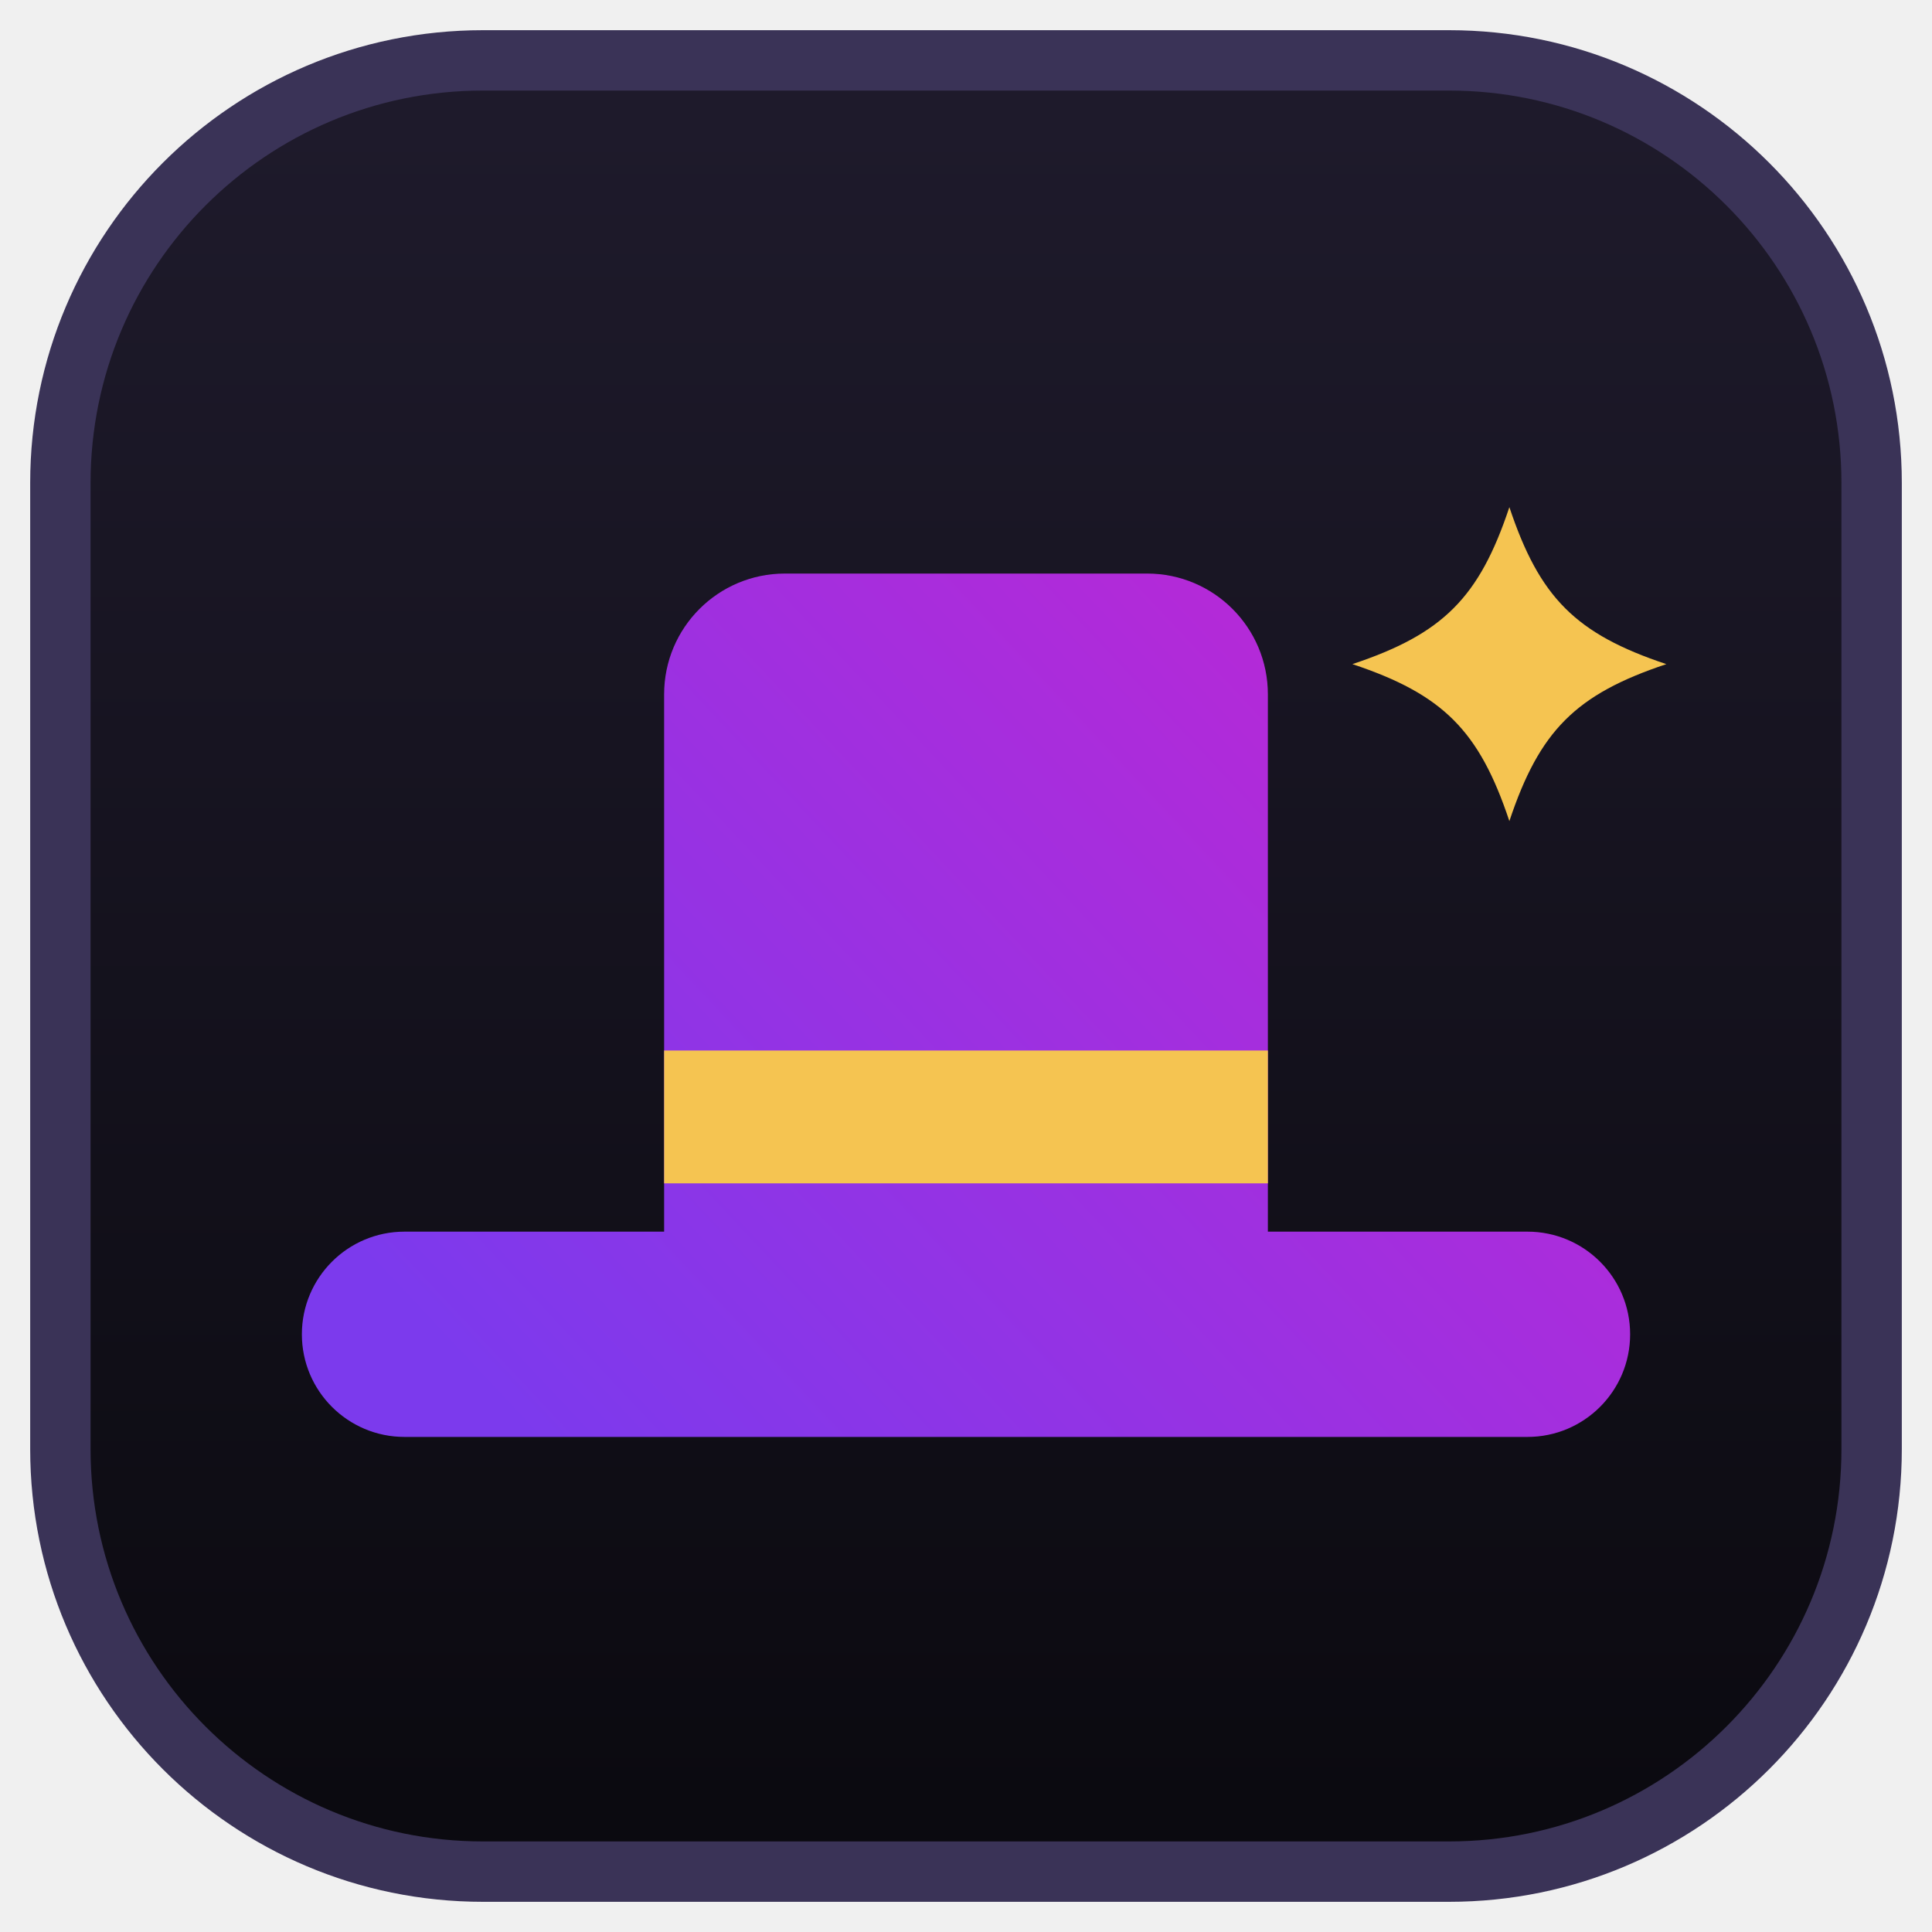
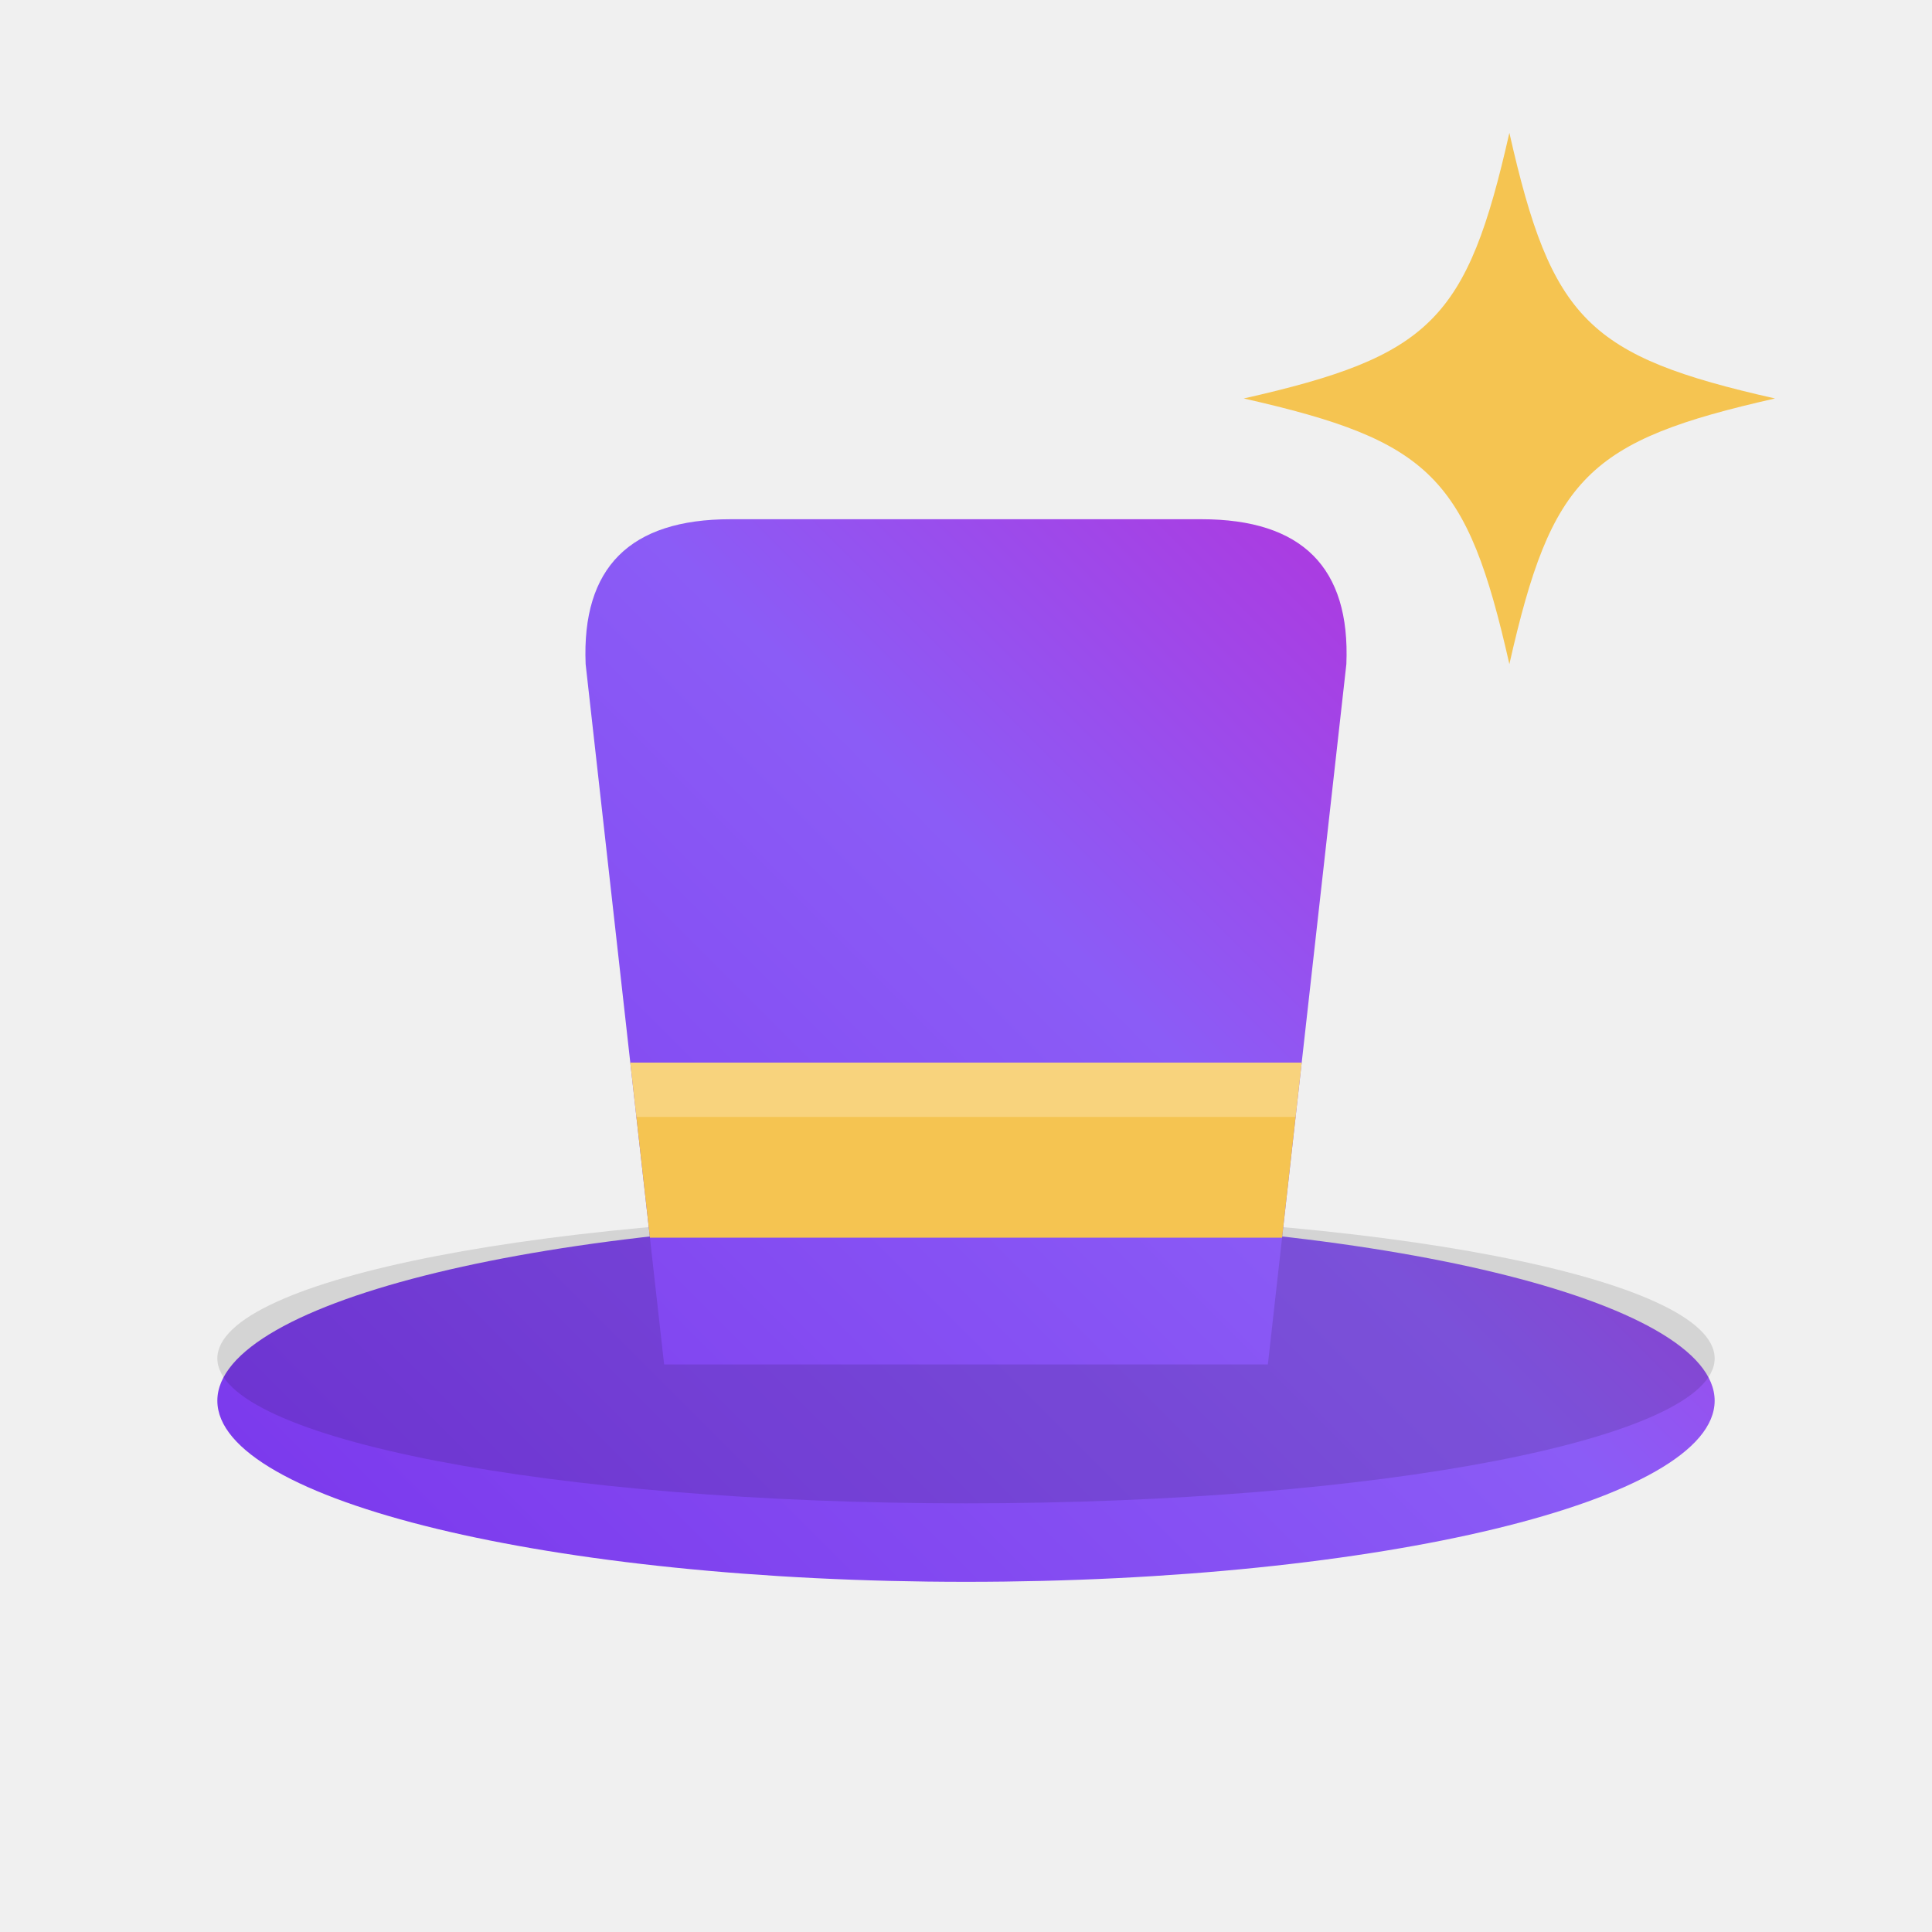
<svg xmlns="http://www.w3.org/2000/svg" width="32" height="32" viewBox="0 0 32 32" fill="none" role="img" aria-label="Houdini">
  <defs>
-     <linearGradient id="fb" x1="16" y1="2" x2="16" y2="30" gradientUnits="userSpaceOnUse">
-       <stop offset="0" stop-color="#1E1A2B" />
-       <stop offset="1" stop-color="#0B0A10" />
-     </linearGradient>
-     <linearGradient id="fa" x1="8" y1="23" x2="24" y2="8" gradientUnits="userSpaceOnUse">
+     <linearGradient id="fh" x1="6" y1="26" x2="26" y2="6" gradientUnits="userSpaceOnUse">
      <stop offset="0" stop-color="#7C3AED" />
+       <stop offset="0.55" stop-color="#8B5CF6" />
      <stop offset="1" stop-color="#C026D3" />
    </linearGradient>
+     <clipPath id="fc">
+       <path d="M11 22.6 L9.7 11 Q9.6 8.6 12.1 8.6 L19.9 8.6 Q22.4 8.6 22.3 11 L21 22.6 Z" />
+     </clipPath>
  </defs>
-   <rect x="1" y="1" width="30" height="30" rx="7" fill="url(#fb)" stroke="#3A3357" />
-   <rect x="5" y="20.4" width="22" height="3.4" rx="1.7" fill="url(#fa)" />
-   <path d="M11 23 V11.5 a2 2 0 0 1 2 -2 H19 a2 2 0 0 1 2 2 V23 Z" fill="url(#fa)" />
-   <rect x="11" y="17.4" width="10" height="2.2" fill="#F5C451" />
-   <path d="M25 8.4 C 25.5 9.9, 26.1 10.5, 27.6 11 C 26.1 11.5, 25.5 12.1, 25 13.6 C 24.5 12.1, 23.9 11.5, 22.4 11 C 23.9 10.5, 24.5 9.9, 25 8.4 Z" fill="#F5C451" />
+   <ellipse cx="16" cy="23.2" rx="12.4" ry="3" fill="url(#fh)" />
+   <ellipse cx="16" cy="22.5" rx="12.4" ry="2.4" fill="#000000" opacity="0.12" />
+   <path d="M11 22.6 L9.7 11 Q9.6 8.6 12.1 8.6 L19.9 8.6 Q22.4 8.6 22.3 11 L21 22.6 Z" fill="url(#fh)" />
+   <g clip-path="url(#fc)">
+     <rect x="8" y="17.6" width="16" height="2.9" fill="#F5C451" />
+     <rect x="8" y="17.6" width="16" height="0.9" fill="#FFFFFF" opacity="0.25" />
+   </g>
+   <path transform="translate(25 6.6)" d="M0 -4.4 C0.7 -1.3 1.3 -0.7 4.4 0 C1.3 0.7 0.7 1.3 0 4.4 C-0.7 1.3 -1.3 0.7 -4.4 0 C-1.3 -0.7 -0.7 -1.3 0 -4.4 Z" fill="#F5C451" />
</svg>
